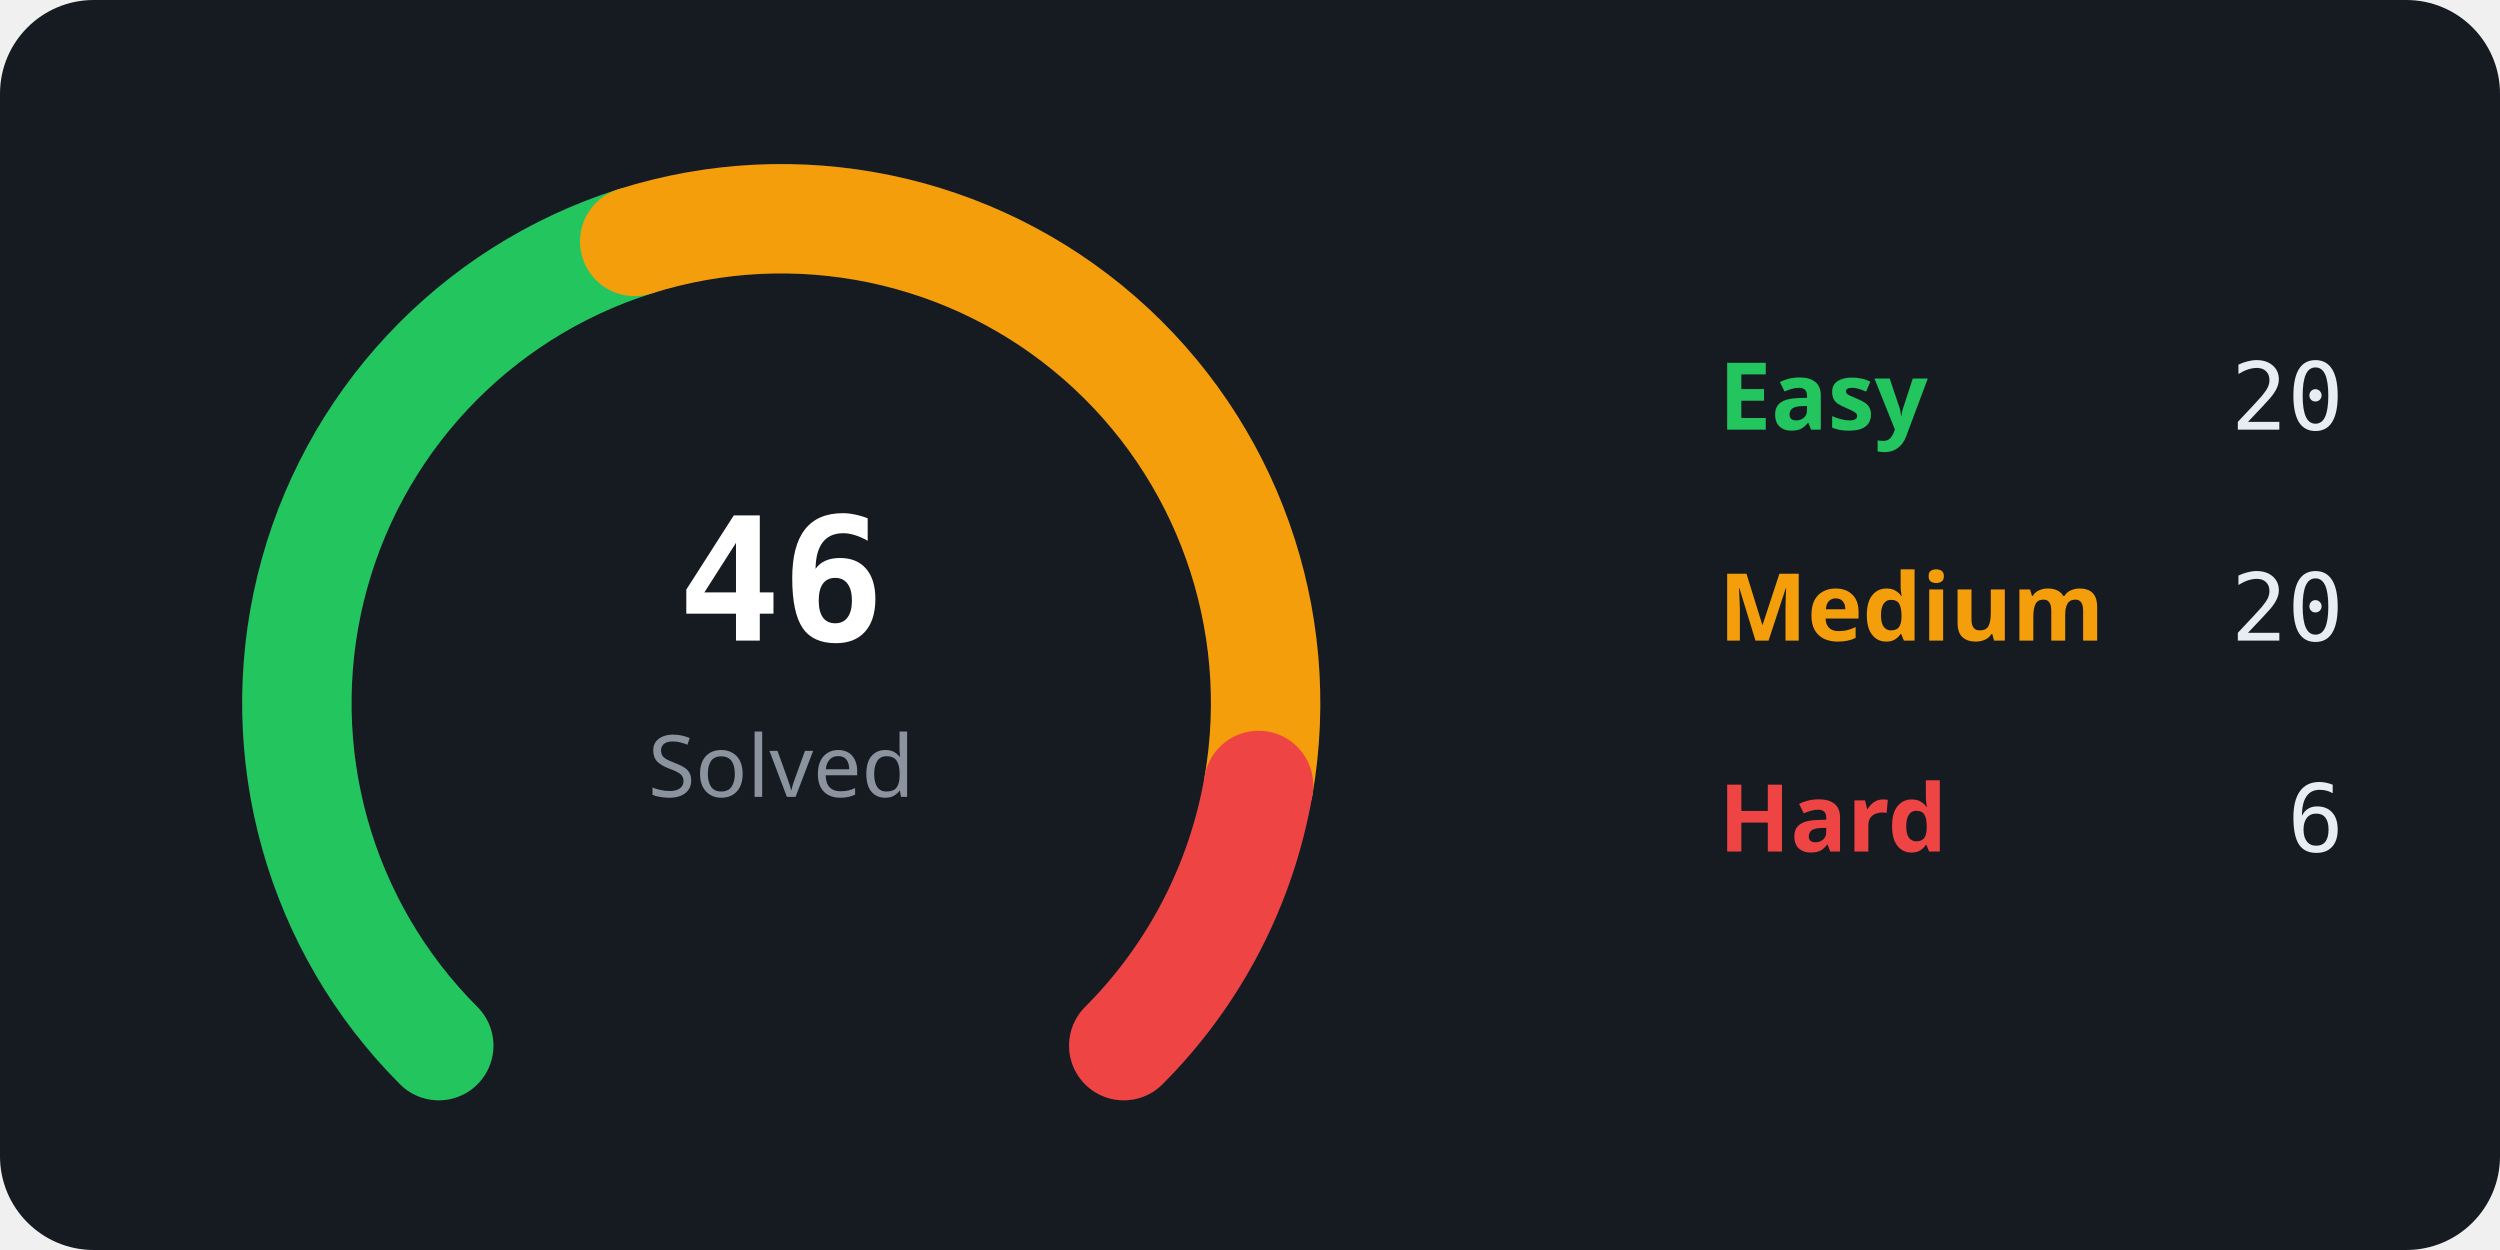
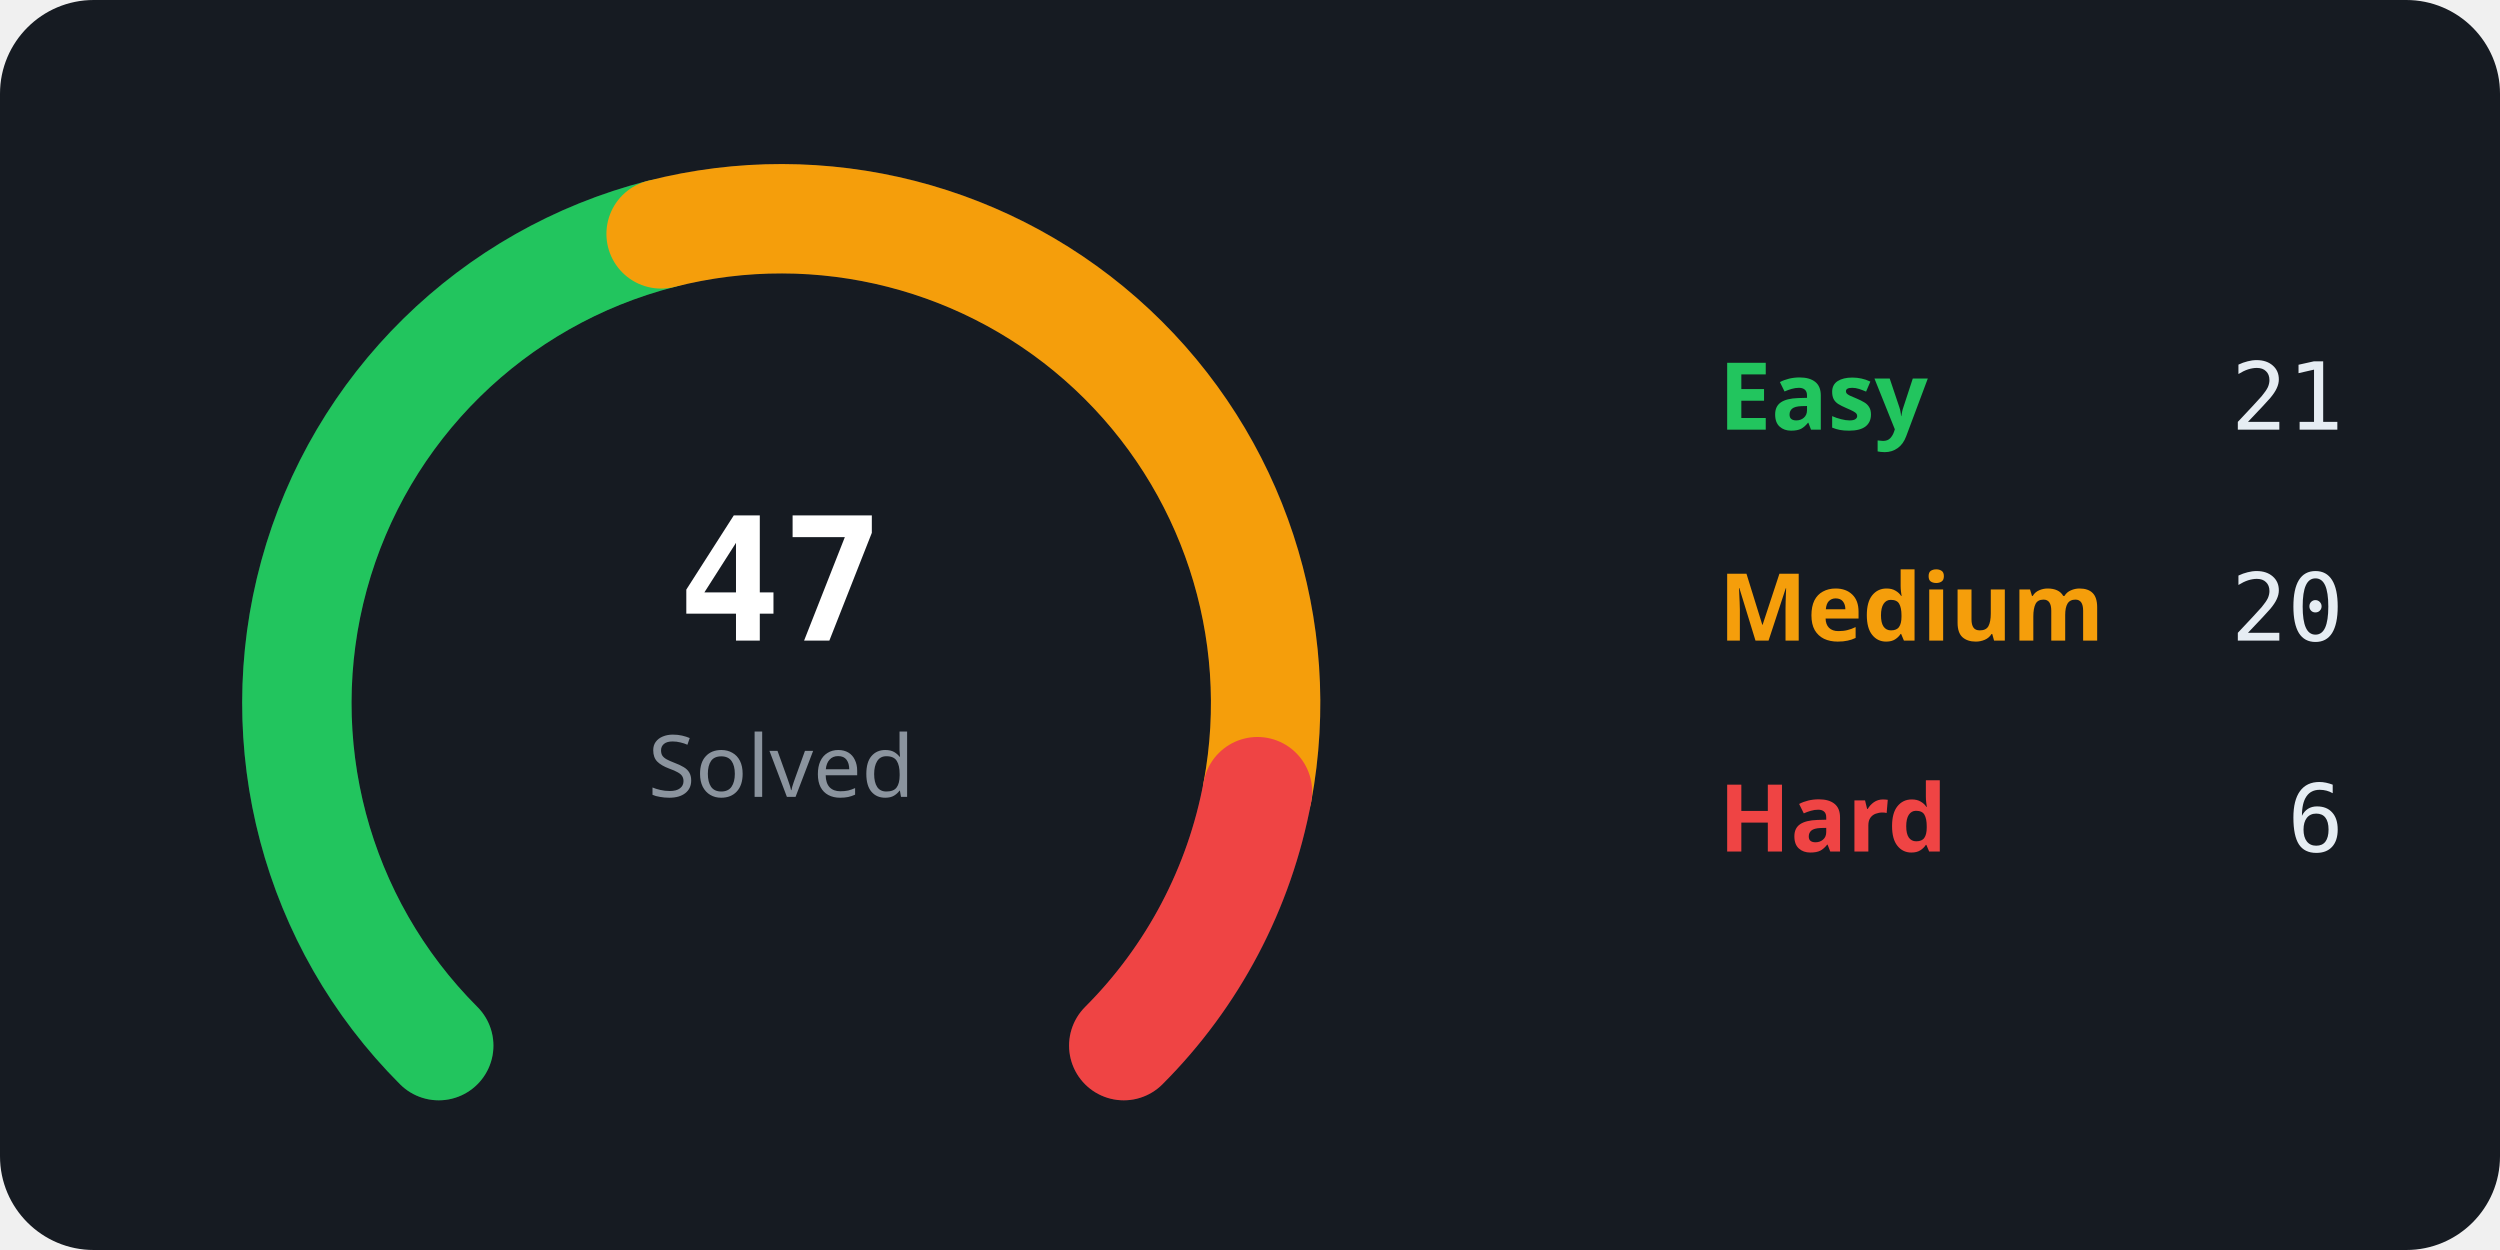
<svg xmlns="http://www.w3.org/2000/svg" width="320" height="160" viewBox="0 0 320 160">
  <rect width="320" height="160" rx="12" fill="#161b22" />
  <path d="M 56.159,133.841 A 62,62 0 1,1 143.841,133.841" stroke="#2d2d3d" stroke-width="14" fill="none" stroke-linecap="round" />
-   <path d="M 56.159,133.841 A 62,62 0 0,1 81.244,30.905" stroke="#22c55e" stroke-width="14" fill="none" stroke-linecap="round" />
-   <path d="M 81.244,30.905 A 62,62 0 0,1 161.098,100.534" stroke="#f59e0b" stroke-width="14" fill="none" stroke-linecap="round" />
-   <path d="M 161.098,100.534 A 62,62 0 0,1 143.841,133.841" stroke="#ef4444" stroke-width="14" fill="none" stroke-linecap="round" />
-   <text x="100" y="82" text-anchor="middle" fill="white" font-size="22" font-weight="bold" font-family="monospace">46</text>
+   <path d="M 56.159,133.841 A 62,62 0 0,1 84.621,29.938" stroke="#22c55e" stroke-width="14" fill="none" stroke-linecap="round" />
+   <path d="M 84.621,29.938 A 62,62 0 0,1 160.956,101.333" stroke="#f59e0b" stroke-width="14" fill="none" stroke-linecap="round" />
+   <path d="M 160.956,101.333 A 62,62 0 0,1 143.841,133.841" stroke="#ef4444" stroke-width="14" fill="none" stroke-linecap="round" />
+   <text x="100" y="82" text-anchor="middle" fill="white" font-size="22" font-weight="bold" font-family="monospace">47</text>
  <text x="100" y="102" text-anchor="middle" fill="#8b949e" font-size="11" font-family="sans-serif">Solved</text>
  <text x="220" y="55" fill="#22c55e" font-size="12" font-weight="bold" font-family="sans-serif">Easy</text>
-   <text x="300" y="55" fill="#e6edf3" font-size="12" font-family="monospace" text-anchor="end">20</text>
+   <text x="300" y="55" fill="#e6edf3" font-size="12" font-family="monospace" text-anchor="end">21</text>
  <text x="220" y="82" fill="#f59e0b" font-size="12" font-weight="bold" font-family="sans-serif">Medium</text>
  <text x="300" y="82" fill="#e6edf3" font-size="12" font-family="monospace" text-anchor="end">20</text>
  <text x="220" y="109" fill="#ef4444" font-size="12" font-weight="bold" font-family="sans-serif">Hard</text>
  <text x="300" y="109" fill="#e6edf3" font-size="12" font-family="monospace" text-anchor="end">6</text>
</svg>
